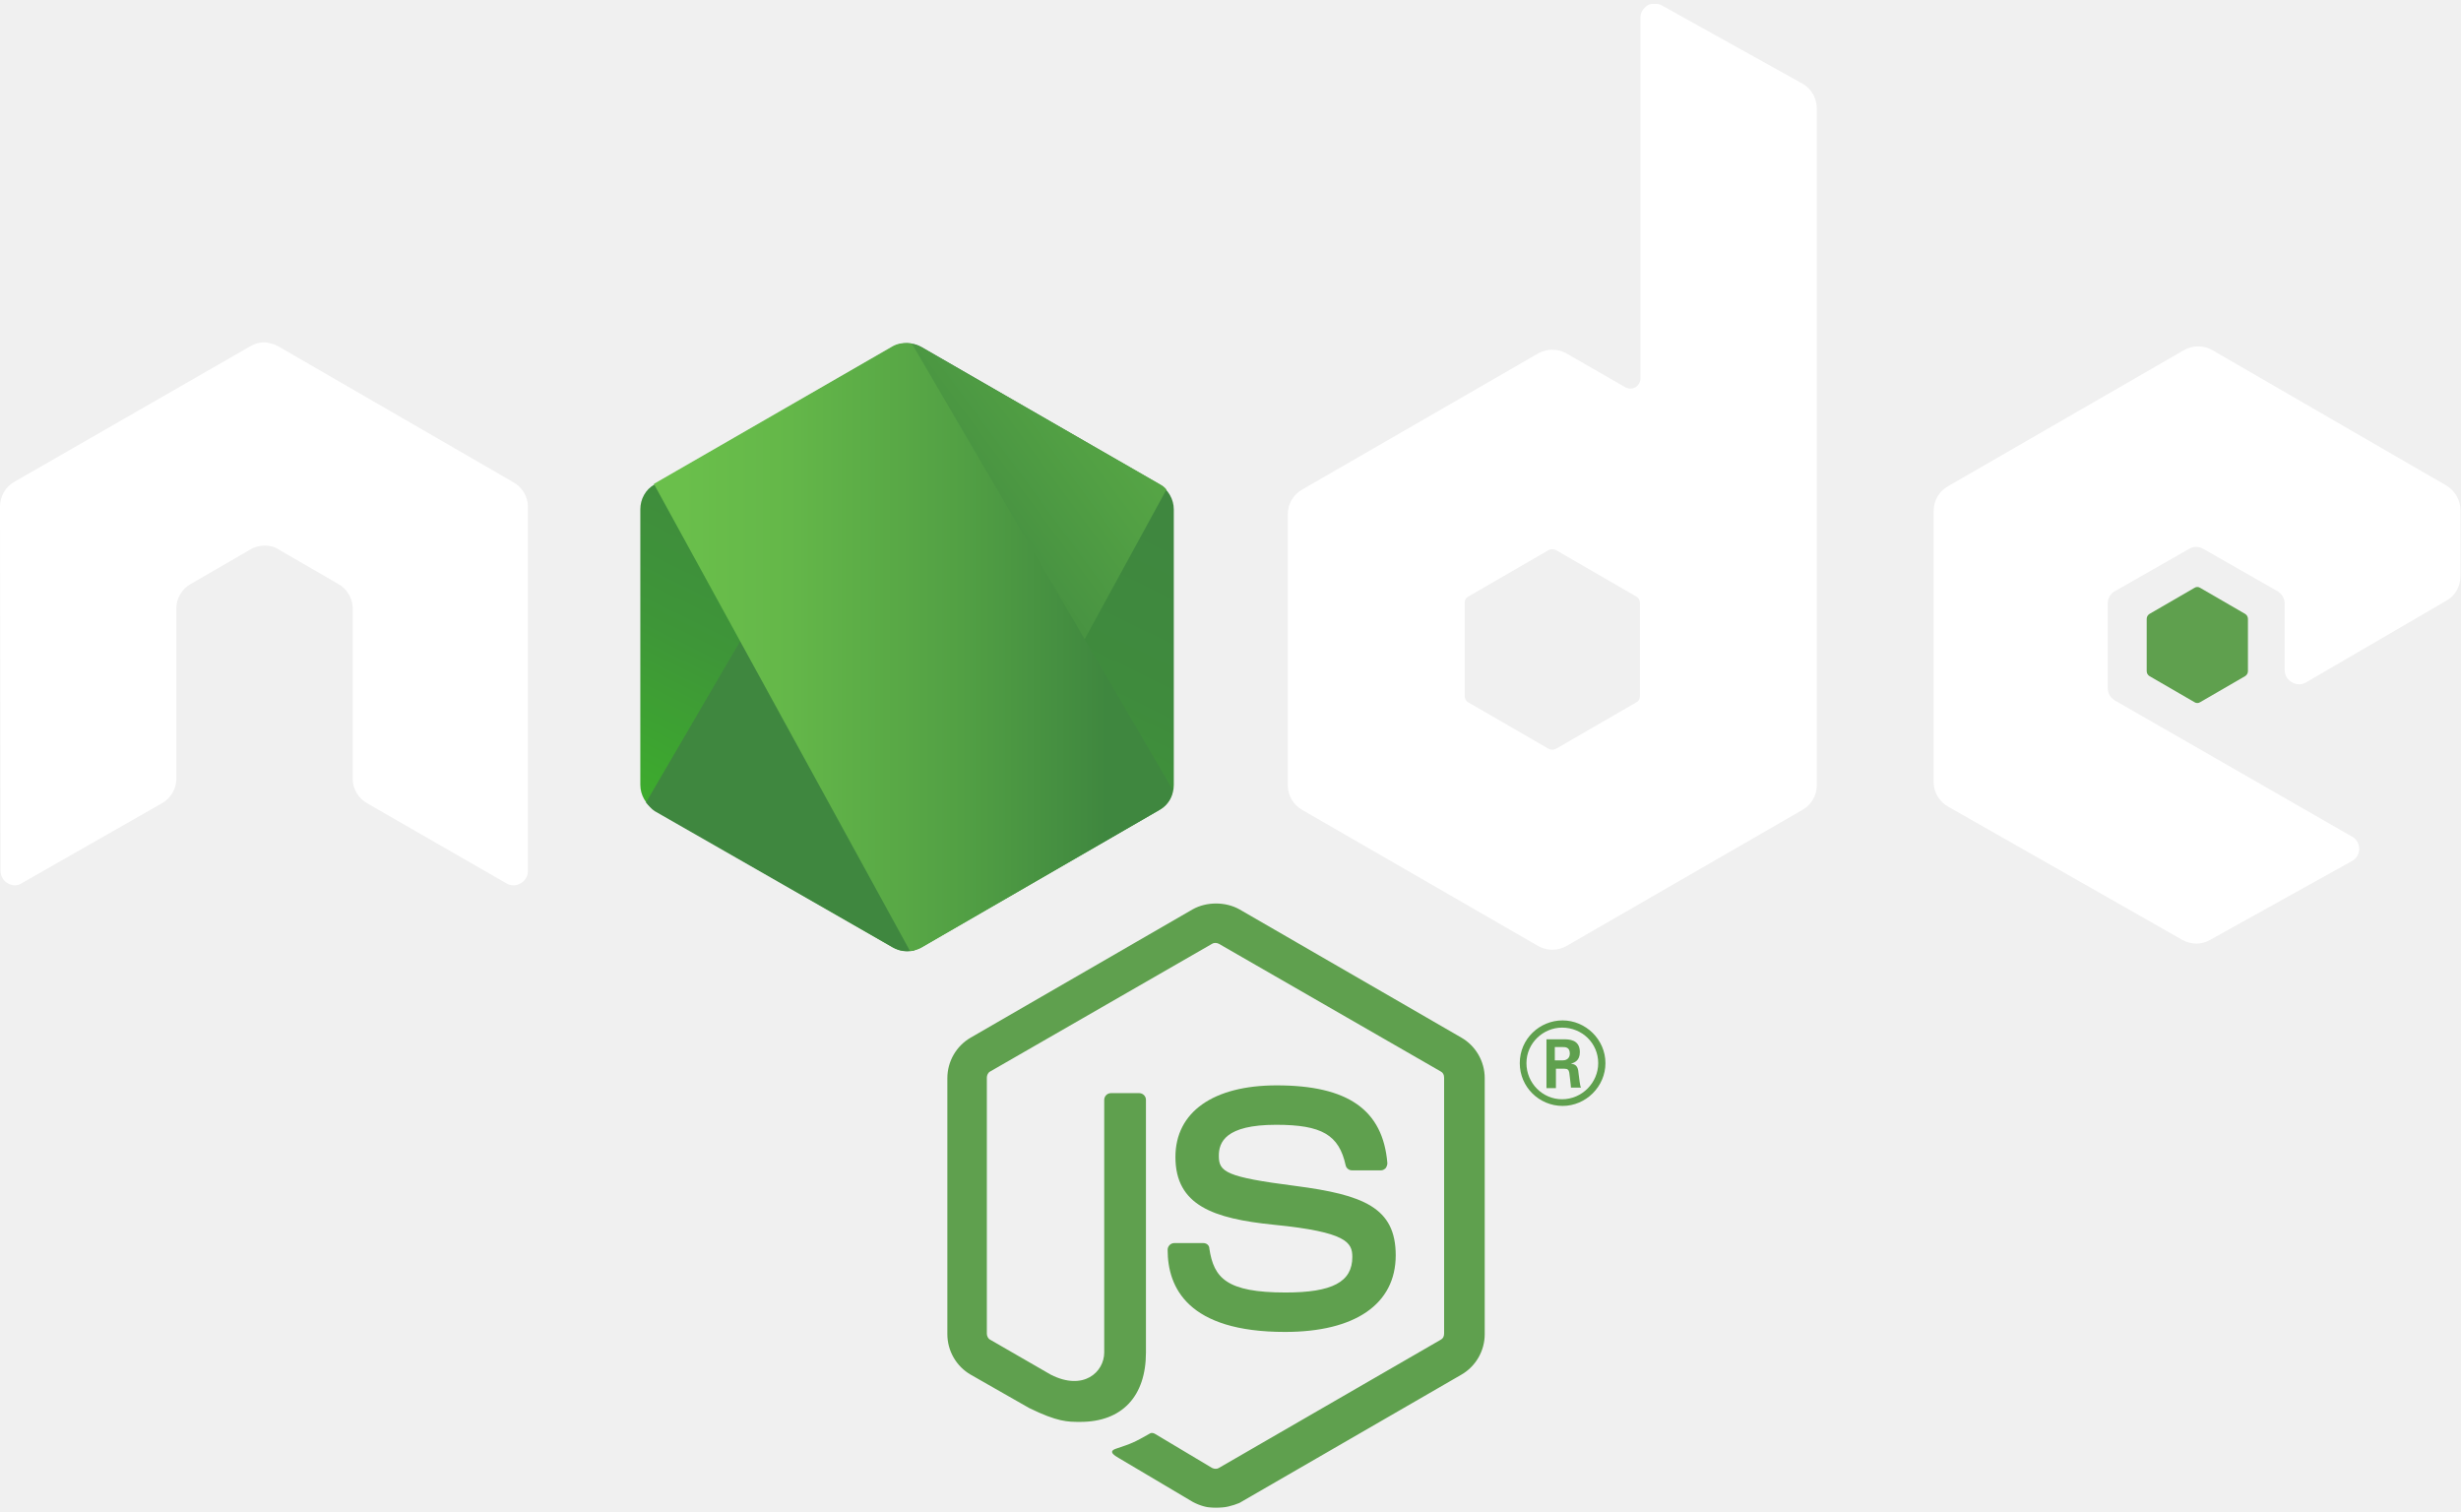
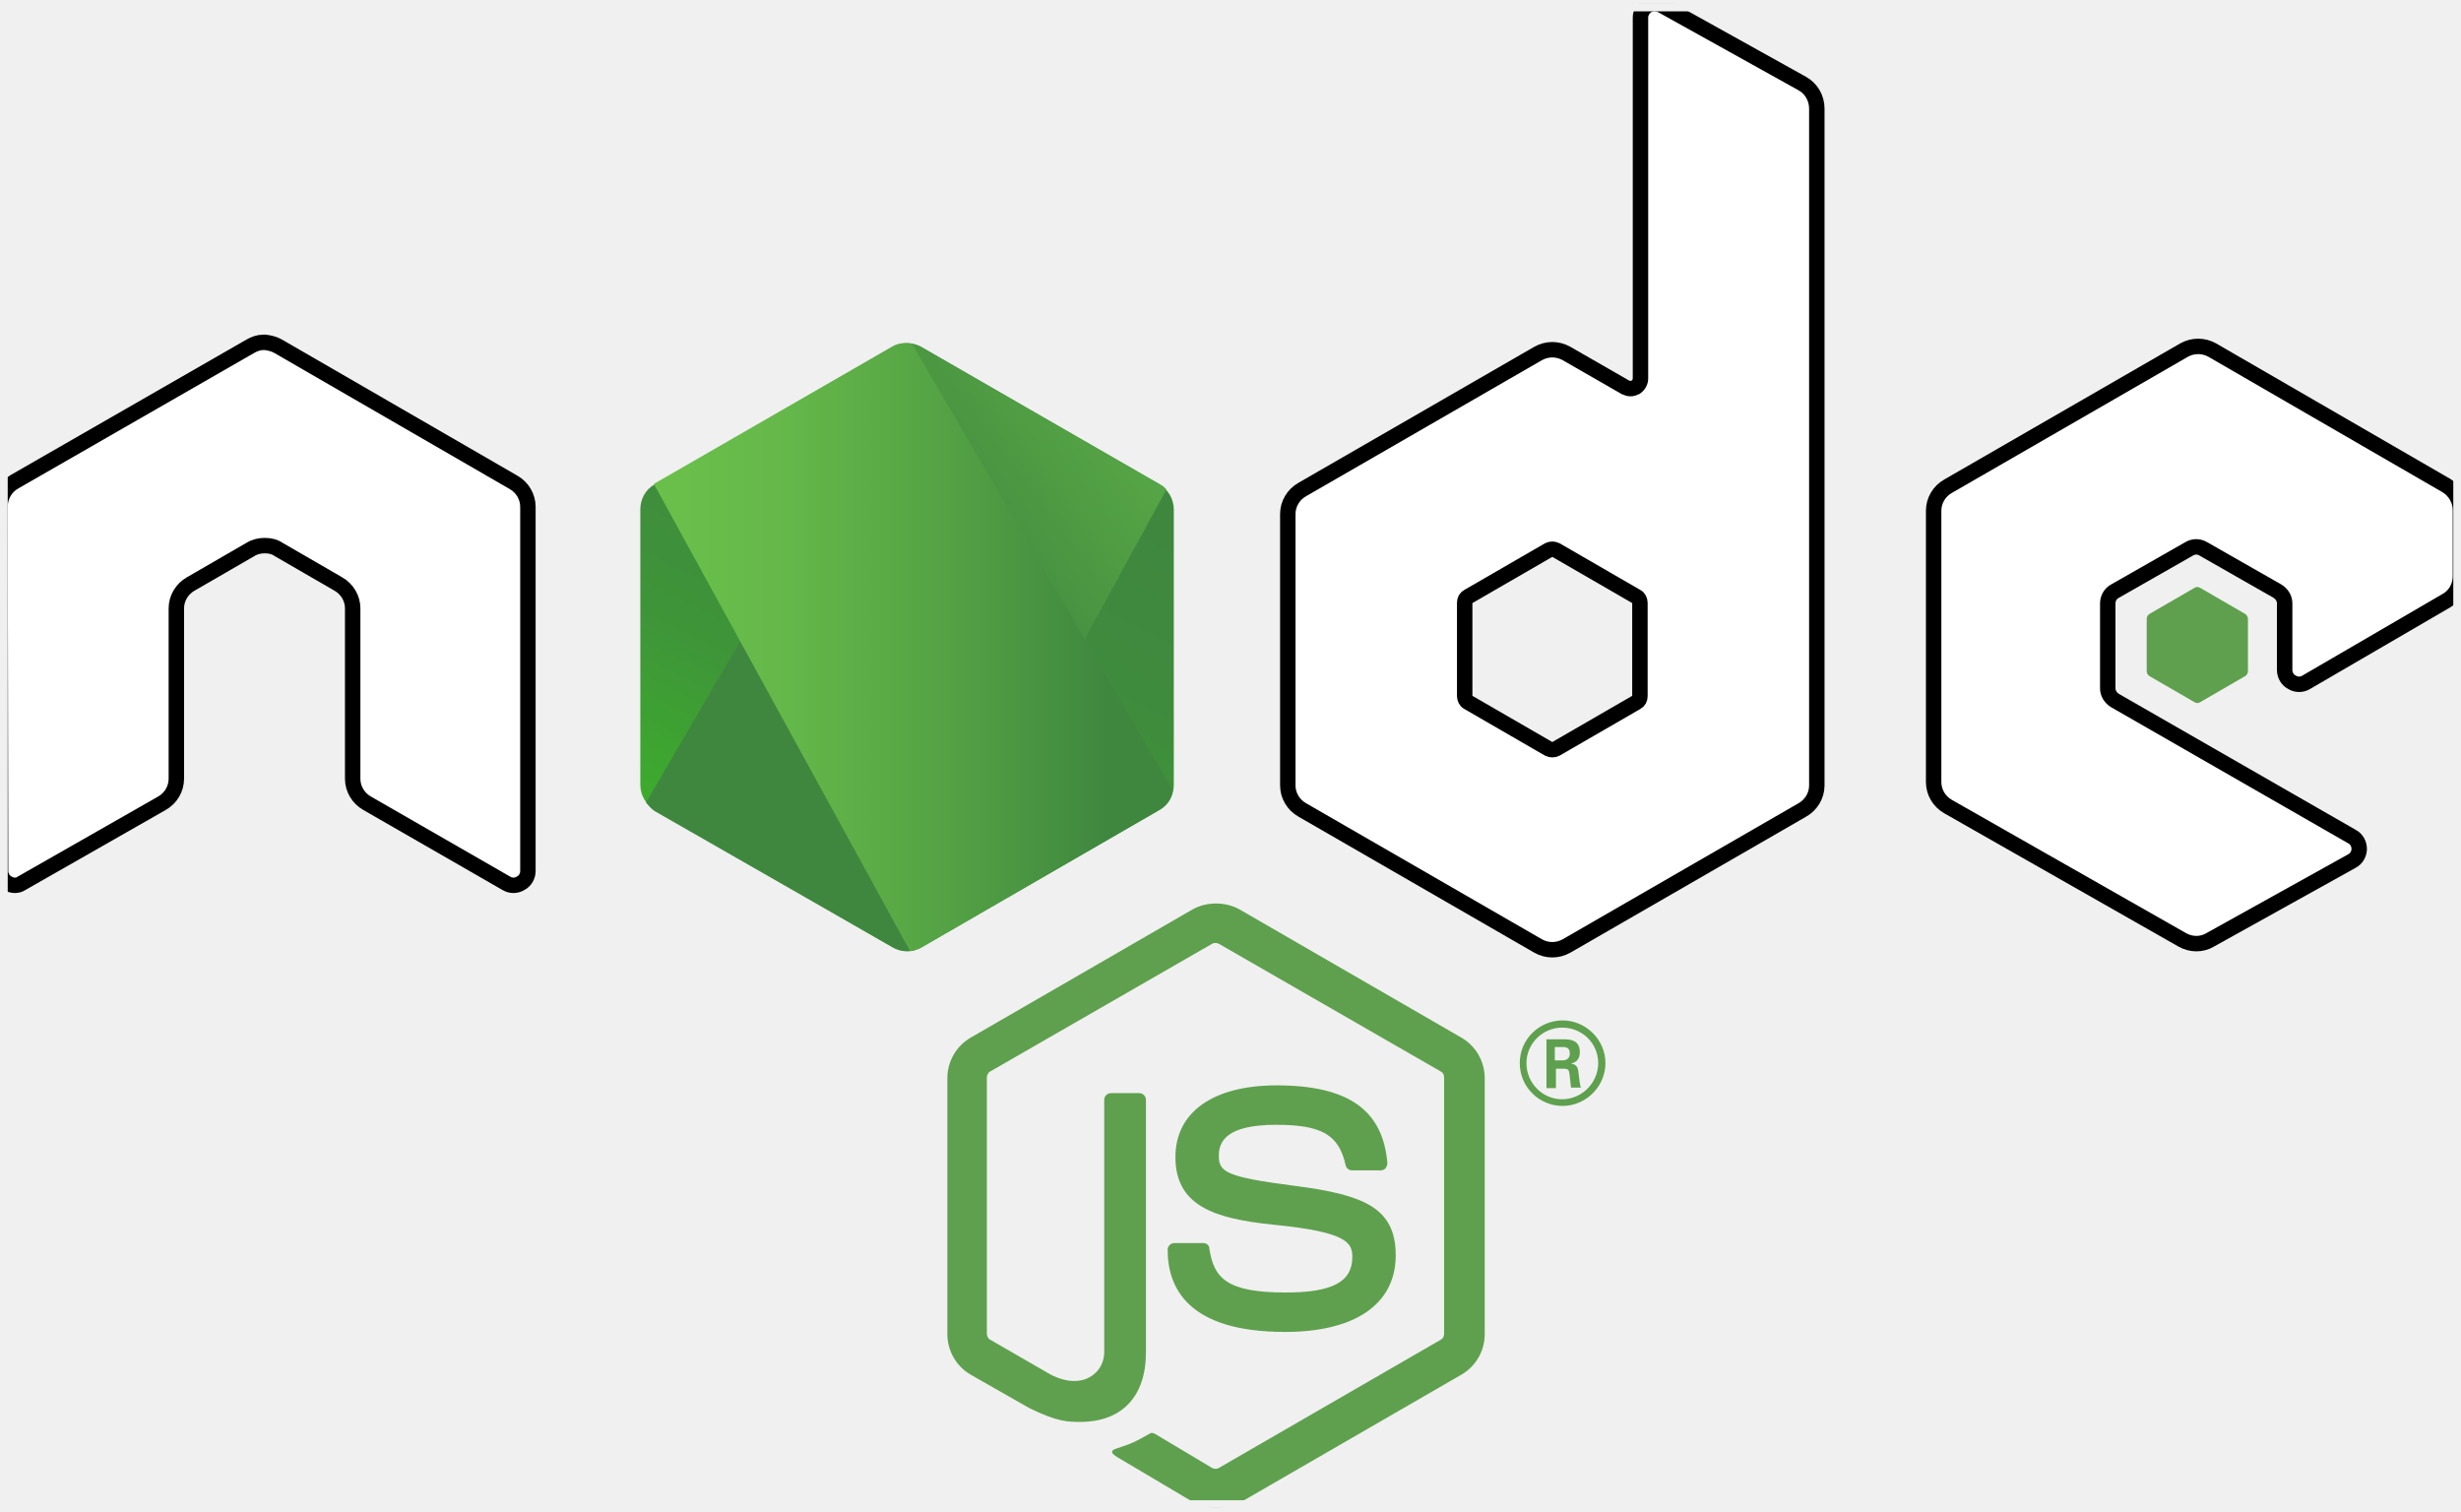
<svg xmlns="http://www.w3.org/2000/svg" width="267" height="164" viewBox="0 0 319 195" fill="none">
  <g clip-path="url(#clip0_337_7901)">
    <mask id="mask0_337_7901" maskUnits="userSpaceOnUse" x="0" y="0" width="319" height="195" style="mask-type: luminance;">
-       <path d="M319 0H0V195H319V0Z" fill="white" />
+       <path d="M319 0H0V195H319V0Z" fill="white" stroke="black" stroke-width="2" />
    </mask>
    <g mask="url(#mask0_337_7901)">
      <path d="M157.625 195C156.544 195 155.534 194.712 154.597 194.208L145.007 188.522C143.565 187.73 144.286 187.442 144.718 187.298C146.665 186.65 147.026 186.506 149.045 185.354C149.261 185.21 149.549 185.282 149.766 185.426L157.121 189.817C157.409 189.961 157.77 189.961 157.986 189.817L186.756 173.189C187.045 173.045 187.189 172.757 187.189 172.398V139.214C187.189 138.854 187.045 138.566 186.756 138.422L157.986 121.866C157.697 121.722 157.337 121.722 157.121 121.866L128.35 138.422C128.062 138.566 127.917 138.926 127.917 139.214V172.398C127.917 172.686 128.062 173.045 128.35 173.189L136.21 177.724C140.464 179.884 143.132 177.364 143.132 174.845V142.093C143.132 141.661 143.492 141.229 143.997 141.229H147.675C148.107 141.229 148.54 141.589 148.54 142.093V174.845C148.54 180.532 145.439 183.843 140.031 183.843C138.373 183.843 137.075 183.843 133.398 182.043L125.826 177.724C123.952 176.645 122.798 174.629 122.798 172.47V139.286C122.798 137.126 123.952 135.111 125.826 134.031L154.597 117.403C156.4 116.395 158.851 116.395 160.654 117.403L189.424 134.031C191.299 135.111 192.453 137.126 192.453 139.286V172.47C192.453 174.629 191.299 176.645 189.424 177.724L160.654 194.352C159.789 194.712 158.707 195 157.625 195Z" fill="#5FA04E" />
      <path d="M166.567 172.182C153.948 172.182 151.352 166.423 151.352 161.528C151.352 161.096 151.713 160.664 152.217 160.664H155.967C156.4 160.664 156.76 160.952 156.76 161.384C157.337 165.199 158.995 167.071 166.639 167.071C172.696 167.071 175.291 165.703 175.291 162.464C175.291 160.592 174.57 159.225 165.124 158.289C157.265 157.497 152.362 155.77 152.362 149.507C152.362 143.677 157.265 140.221 165.485 140.221C174.715 140.221 179.257 143.389 179.834 150.299C179.834 150.515 179.762 150.731 179.618 150.947C179.474 151.091 179.257 151.235 179.041 151.235H175.219C174.859 151.235 174.498 150.947 174.426 150.587C173.561 146.628 171.326 145.332 165.413 145.332C158.779 145.332 157.986 147.636 157.986 149.363C157.986 151.451 158.923 152.099 167.864 153.25C176.734 154.402 180.916 156.058 180.916 162.248C180.916 168.583 175.652 172.182 166.567 172.182Z" fill="#5FA04E" />
      <path d="M208.1 137.342C208.1 140.365 205.576 142.885 202.548 142.885C199.519 142.885 196.996 140.437 196.996 137.342C196.996 134.175 199.591 131.8 202.548 131.8C205.504 131.8 208.1 134.247 208.1 137.342ZM197.861 137.342C197.861 139.934 199.952 142.021 202.476 142.021C205.072 142.021 207.163 139.862 207.163 137.342C207.163 134.751 205.072 132.735 202.476 132.735C200.024 132.735 197.861 134.751 197.861 137.342ZM200.457 134.247H202.62C203.341 134.247 204.783 134.247 204.783 135.903C204.783 137.054 204.062 137.27 203.629 137.414C204.495 137.486 204.567 138.062 204.639 138.854C204.711 139.358 204.783 140.221 204.927 140.509H203.629C203.629 140.221 203.413 138.638 203.413 138.566C203.341 138.206 203.197 138.062 202.764 138.062H201.683V140.581H200.457V134.247ZM201.61 136.982H202.548C203.341 136.982 203.485 136.406 203.485 136.118C203.485 135.255 202.908 135.255 202.548 135.255H201.538V136.982H201.61Z" fill="#5FA04E" />
-       <path fill-rule="evenodd" clip-rule="evenodd" d="M68.429 65.216C68.429 63.92 67.708 62.697 66.555 62.049L36.053 44.413C35.549 44.125 34.972 43.981 34.395 43.909C34.323 43.909 34.106 43.909 34.106 43.909C33.53 43.909 32.953 44.125 32.448 44.413L1.875 61.977C0.721 62.625 0 63.848 0 65.216L0.072 112.436C0.072 113.084 0.433 113.732 1.009 114.02C1.586 114.38 2.307 114.38 2.812 114.02L20.983 103.654C22.137 103.007 22.858 101.783 22.858 100.487V78.389C22.858 77.093 23.579 75.869 24.733 75.222L32.448 70.759C33.025 70.399 33.674 70.255 34.323 70.255C34.972 70.255 35.621 70.399 36.126 70.759L43.841 75.222C44.995 75.869 45.716 77.093 45.716 78.389V100.487C45.716 101.783 46.437 103.007 47.59 103.654L65.617 114.02C66.194 114.38 66.915 114.38 67.492 114.02C68.069 113.732 68.429 113.084 68.429 112.436V65.216Z" fill="white" />
-       <path fill-rule="evenodd" clip-rule="evenodd" d="M215.382 0.216C214.806 -0.072 214.085 -0.072 213.58 0.216C213.003 0.576 212.642 1.152 212.642 1.8V48.588C212.642 49.02 212.426 49.452 211.993 49.74C211.561 49.956 211.128 49.956 210.696 49.74L203.052 45.349C201.899 44.701 200.528 44.701 199.375 45.349L168.802 62.984C167.648 63.632 166.927 64.856 166.927 66.152V101.351C166.927 102.647 167.648 103.87 168.802 104.518L199.375 122.154C200.528 122.802 201.899 122.802 203.052 122.154L233.625 104.518C234.779 103.87 235.5 102.647 235.5 101.351V13.605C235.5 12.237 234.779 11.013 233.625 10.365L215.382 0.216ZM212.57 89.762C212.57 90.122 212.426 90.41 212.138 90.554L201.682 96.6C201.394 96.744 201.033 96.744 200.745 96.6L190.289 90.554C190.001 90.41 189.857 90.05 189.857 89.762V77.669C189.857 77.309 190.001 77.021 190.289 76.877L200.745 70.831C201.033 70.687 201.394 70.687 201.682 70.831L212.138 76.877C212.426 77.021 212.57 77.381 212.57 77.669V89.762Z" fill="white" />
-       <path fill-rule="evenodd" clip-rule="evenodd" d="M317.125 77.381C318.279 76.733 318.928 75.509 318.928 74.214V65.648C318.928 64.352 318.207 63.129 317.125 62.481L286.769 44.917C285.615 44.269 284.245 44.269 283.091 44.917L252.518 62.553C251.364 63.2 250.643 64.424 250.643 65.72V100.919C250.643 102.215 251.364 103.439 252.518 104.086L282.875 121.362C284.028 122.01 285.398 122.01 286.48 121.362L304.867 111.141C305.444 110.853 305.805 110.205 305.805 109.557C305.805 108.909 305.444 108.261 304.867 107.973L274.15 90.338C273.573 89.978 273.212 89.402 273.212 88.754V77.741C273.212 77.093 273.573 76.445 274.15 76.157L283.74 70.687C284.317 70.327 285.038 70.327 285.615 70.687L295.205 76.157C295.782 76.517 296.142 77.093 296.142 77.741V86.379C296.142 87.027 296.503 87.674 297.08 87.962C297.657 88.322 298.378 88.322 298.955 87.962L317.125 77.381Z" fill="white" />
+       <path fill-rule="evenodd" clip-rule="evenodd" d="M68.429 65.216C68.429 63.92 67.708 62.697 66.555 62.049L36.053 44.413C35.549 44.125 34.972 43.981 34.395 43.909C34.323 43.909 34.106 43.909 34.106 43.909C33.53 43.909 32.953 44.125 32.448 44.413L1.875 61.977C0.721 62.625 0 63.848 0 65.216L0.072 112.436C0.072 113.084 0.433 113.732 1.009 114.02C1.586 114.38 2.307 114.38 2.812 114.02L20.983 103.654C22.137 103.007 22.858 101.783 22.858 100.487V78.389C22.858 77.093 23.579 75.869 24.733 75.222L32.448 70.759C33.025 70.399 33.674 70.255 34.323 70.255C34.972 70.255 35.621 70.399 36.126 70.759L43.841 75.222C44.995 75.869 45.716 77.093 45.716 78.389V100.487C45.716 101.783 46.437 103.007 47.59 103.654L65.617 114.02C66.194 114.38 66.915 114.38 67.492 114.02C68.069 113.732 68.429 113.084 68.429 112.436V65.216Z" fill="white" stroke="black" stroke-width="2" />
+       <path fill-rule="evenodd" clip-rule="evenodd" d="M215.382 0.216C214.806 -0.072 214.085 -0.072 213.58 0.216C213.003 0.576 212.642 1.152 212.642 1.8V48.588C212.642 49.02 212.426 49.452 211.993 49.74C211.561 49.956 211.128 49.956 210.696 49.74L203.052 45.349C201.899 44.701 200.528 44.701 199.375 45.349L168.802 62.984C167.648 63.632 166.927 64.856 166.927 66.152V101.351C166.927 102.647 167.648 103.87 168.802 104.518L199.375 122.154C200.528 122.802 201.899 122.802 203.052 122.154L233.625 104.518C234.779 103.87 235.5 102.647 235.5 101.351V13.605C235.5 12.237 234.779 11.013 233.625 10.365L215.382 0.216ZM212.57 89.762C212.57 90.122 212.426 90.41 212.138 90.554L201.682 96.6C201.394 96.744 201.033 96.744 200.745 96.6L190.289 90.554C190.001 90.41 189.857 90.05 189.857 89.762V77.669C189.857 77.309 190.001 77.021 190.289 76.877L200.745 70.831C201.033 70.687 201.394 70.687 201.682 70.831L212.138 76.877C212.426 77.021 212.57 77.381 212.57 77.669V89.762Z" fill="white" stroke="black" stroke-width="2" />
+       <path fill-rule="evenodd" clip-rule="evenodd" d="M317.125 77.381C318.279 76.733 318.928 75.509 318.928 74.214V65.648C318.928 64.352 318.207 63.129 317.125 62.481L286.769 44.917C285.615 44.269 284.245 44.269 283.091 44.917L252.518 62.553C251.364 63.2 250.643 64.424 250.643 65.72V100.919C250.643 102.215 251.364 103.439 252.518 104.086L282.875 121.362C284.028 122.01 285.398 122.01 286.48 121.362L304.867 111.141C305.444 110.853 305.805 110.205 305.805 109.557C305.805 108.909 305.444 108.261 304.867 107.973L274.15 90.338C273.573 89.978 273.212 89.402 273.212 88.754V77.741C273.212 77.093 273.573 76.445 274.15 76.157L283.74 70.687C284.317 70.327 285.038 70.327 285.615 70.687L295.205 76.157C295.782 76.517 296.142 77.093 296.142 77.741V86.379C296.142 87.027 296.503 87.674 297.08 87.962C297.657 88.322 298.378 88.322 298.955 87.962L317.125 77.381Z" fill="white" stroke="black" stroke-width="2" />
      <path fill-rule="evenodd" clip-rule="evenodd" d="M284.461 75.725C284.677 75.581 284.966 75.581 285.182 75.725L291.023 79.109C291.239 79.252 291.383 79.468 291.383 79.756V86.523C291.383 86.811 291.239 87.027 291.023 87.171L285.182 90.554C284.966 90.698 284.677 90.698 284.461 90.554L278.62 87.171C278.404 87.027 278.26 86.811 278.26 86.523V79.756C278.26 79.468 278.404 79.252 278.62 79.109L284.461 75.725Z" fill="#5FA04E" />
      <path d="M119.445 44.507C118.271 43.847 116.878 43.847 115.705 44.507L84.833 62.329C83.66 62.989 83 64.236 83 65.556V101.275C83 102.595 83.733 103.841 84.833 104.502L115.705 122.324C116.878 122.984 118.271 122.984 119.445 122.324L150.317 104.502C151.49 103.841 152.15 102.595 152.15 101.275V65.556C152.15 64.236 151.416 62.989 150.317 62.329L119.445 44.507Z" fill="url(#paint0_linear_337_7901)" />
      <path d="M150.39 62.329L119.371 44.507C119.078 44.36 118.711 44.213 118.418 44.14L83.738 103.55C84.031 103.917 84.494 104.452 84.86 104.672L115.705 122.324C116.585 122.837 117.611 122.984 118.565 122.69L151.196 62.989C150.976 62.696 150.683 62.476 150.39 62.329Z" fill="url(#paint1_linear_337_7901)" />
      <path d="M150.314 104.502C151.194 103.988 151.987 103.026 151.987 101.866L118.195 44.067C117.315 43.92 116.362 43.993 115.555 44.507L84.757 62.256L117.975 122.837C118.415 122.764 118.928 122.617 119.368 122.397L150.314 104.502Z" fill="url(#paint2_linear_337_7901)" />
    </g>
  </g>
  <defs>
    <linearGradient id="paint0_linear_337_7901" x1="130.147" y1="57.78" x2="102.227" y2="114.729" gradientUnits="userSpaceOnUse">
      <stop stop-color="#3F873F" />
      <stop offset="0.33" stop-color="#3F8B3D" />
      <stop offset="0.637" stop-color="#3E9638" />
      <stop offset="0.934" stop-color="#3DA92E" />
      <stop offset="1" stop-color="#3DAE2B" />
    </linearGradient>
    <linearGradient id="paint1_linear_337_7901" x1="112.883" y1="87.586" x2="191.215" y2="29.721" gradientUnits="userSpaceOnUse">
      <stop offset="0.138" stop-color="#3F873F" />
      <stop offset="0.402" stop-color="#52A044" />
      <stop offset="0.713" stop-color="#64B749" />
      <stop offset="0.908" stop-color="#6ABF4B" />
    </linearGradient>
    <linearGradient id="paint2_linear_337_7901" x1="81.868" y1="83.404" x2="153.304" y2="83.404" gradientUnits="userSpaceOnUse">
      <stop offset="0.092" stop-color="#6ABF4B" />
      <stop offset="0.287" stop-color="#64B749" />
      <stop offset="0.598" stop-color="#52A044" />
      <stop offset="0.862" stop-color="#3F873F" />
    </linearGradient>
    <clipPath id="clip0_337_7901">
-       <rect width="319" height="195" fill="white" />
+       <rect width="319" height="195" fill="white" stroke="black" stroke-width="2" />
    </clipPath>
  </defs>
</svg>
